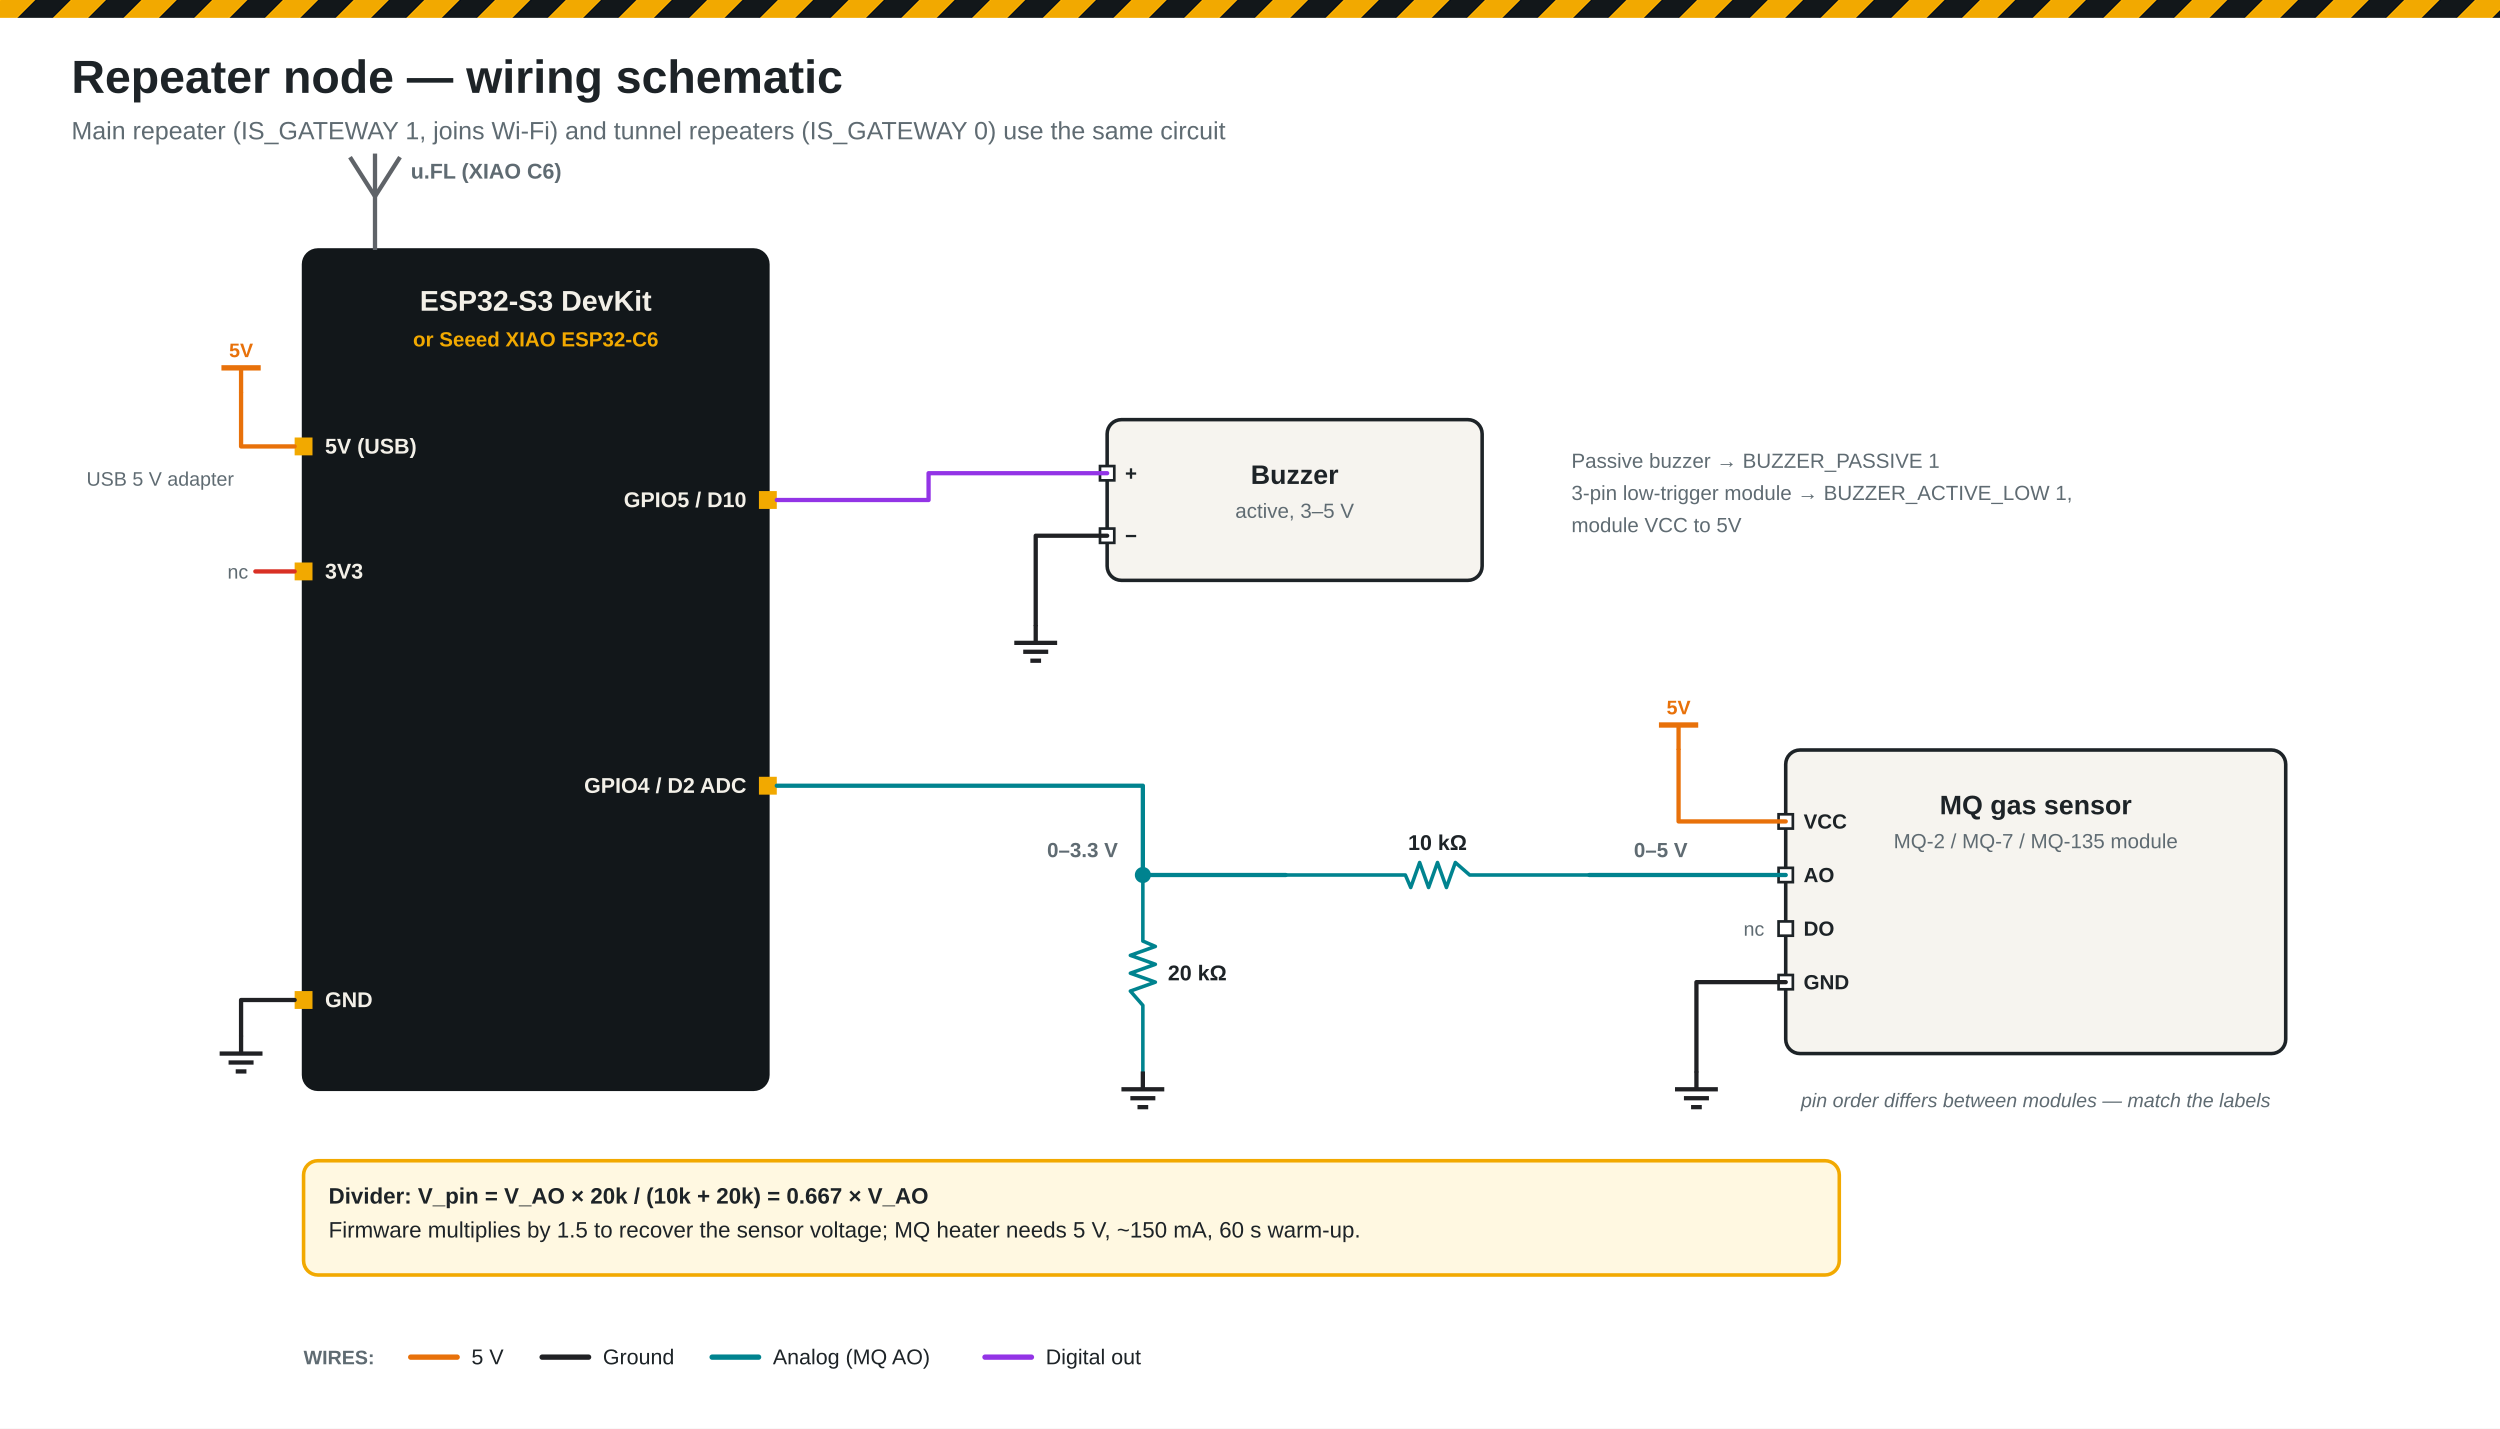
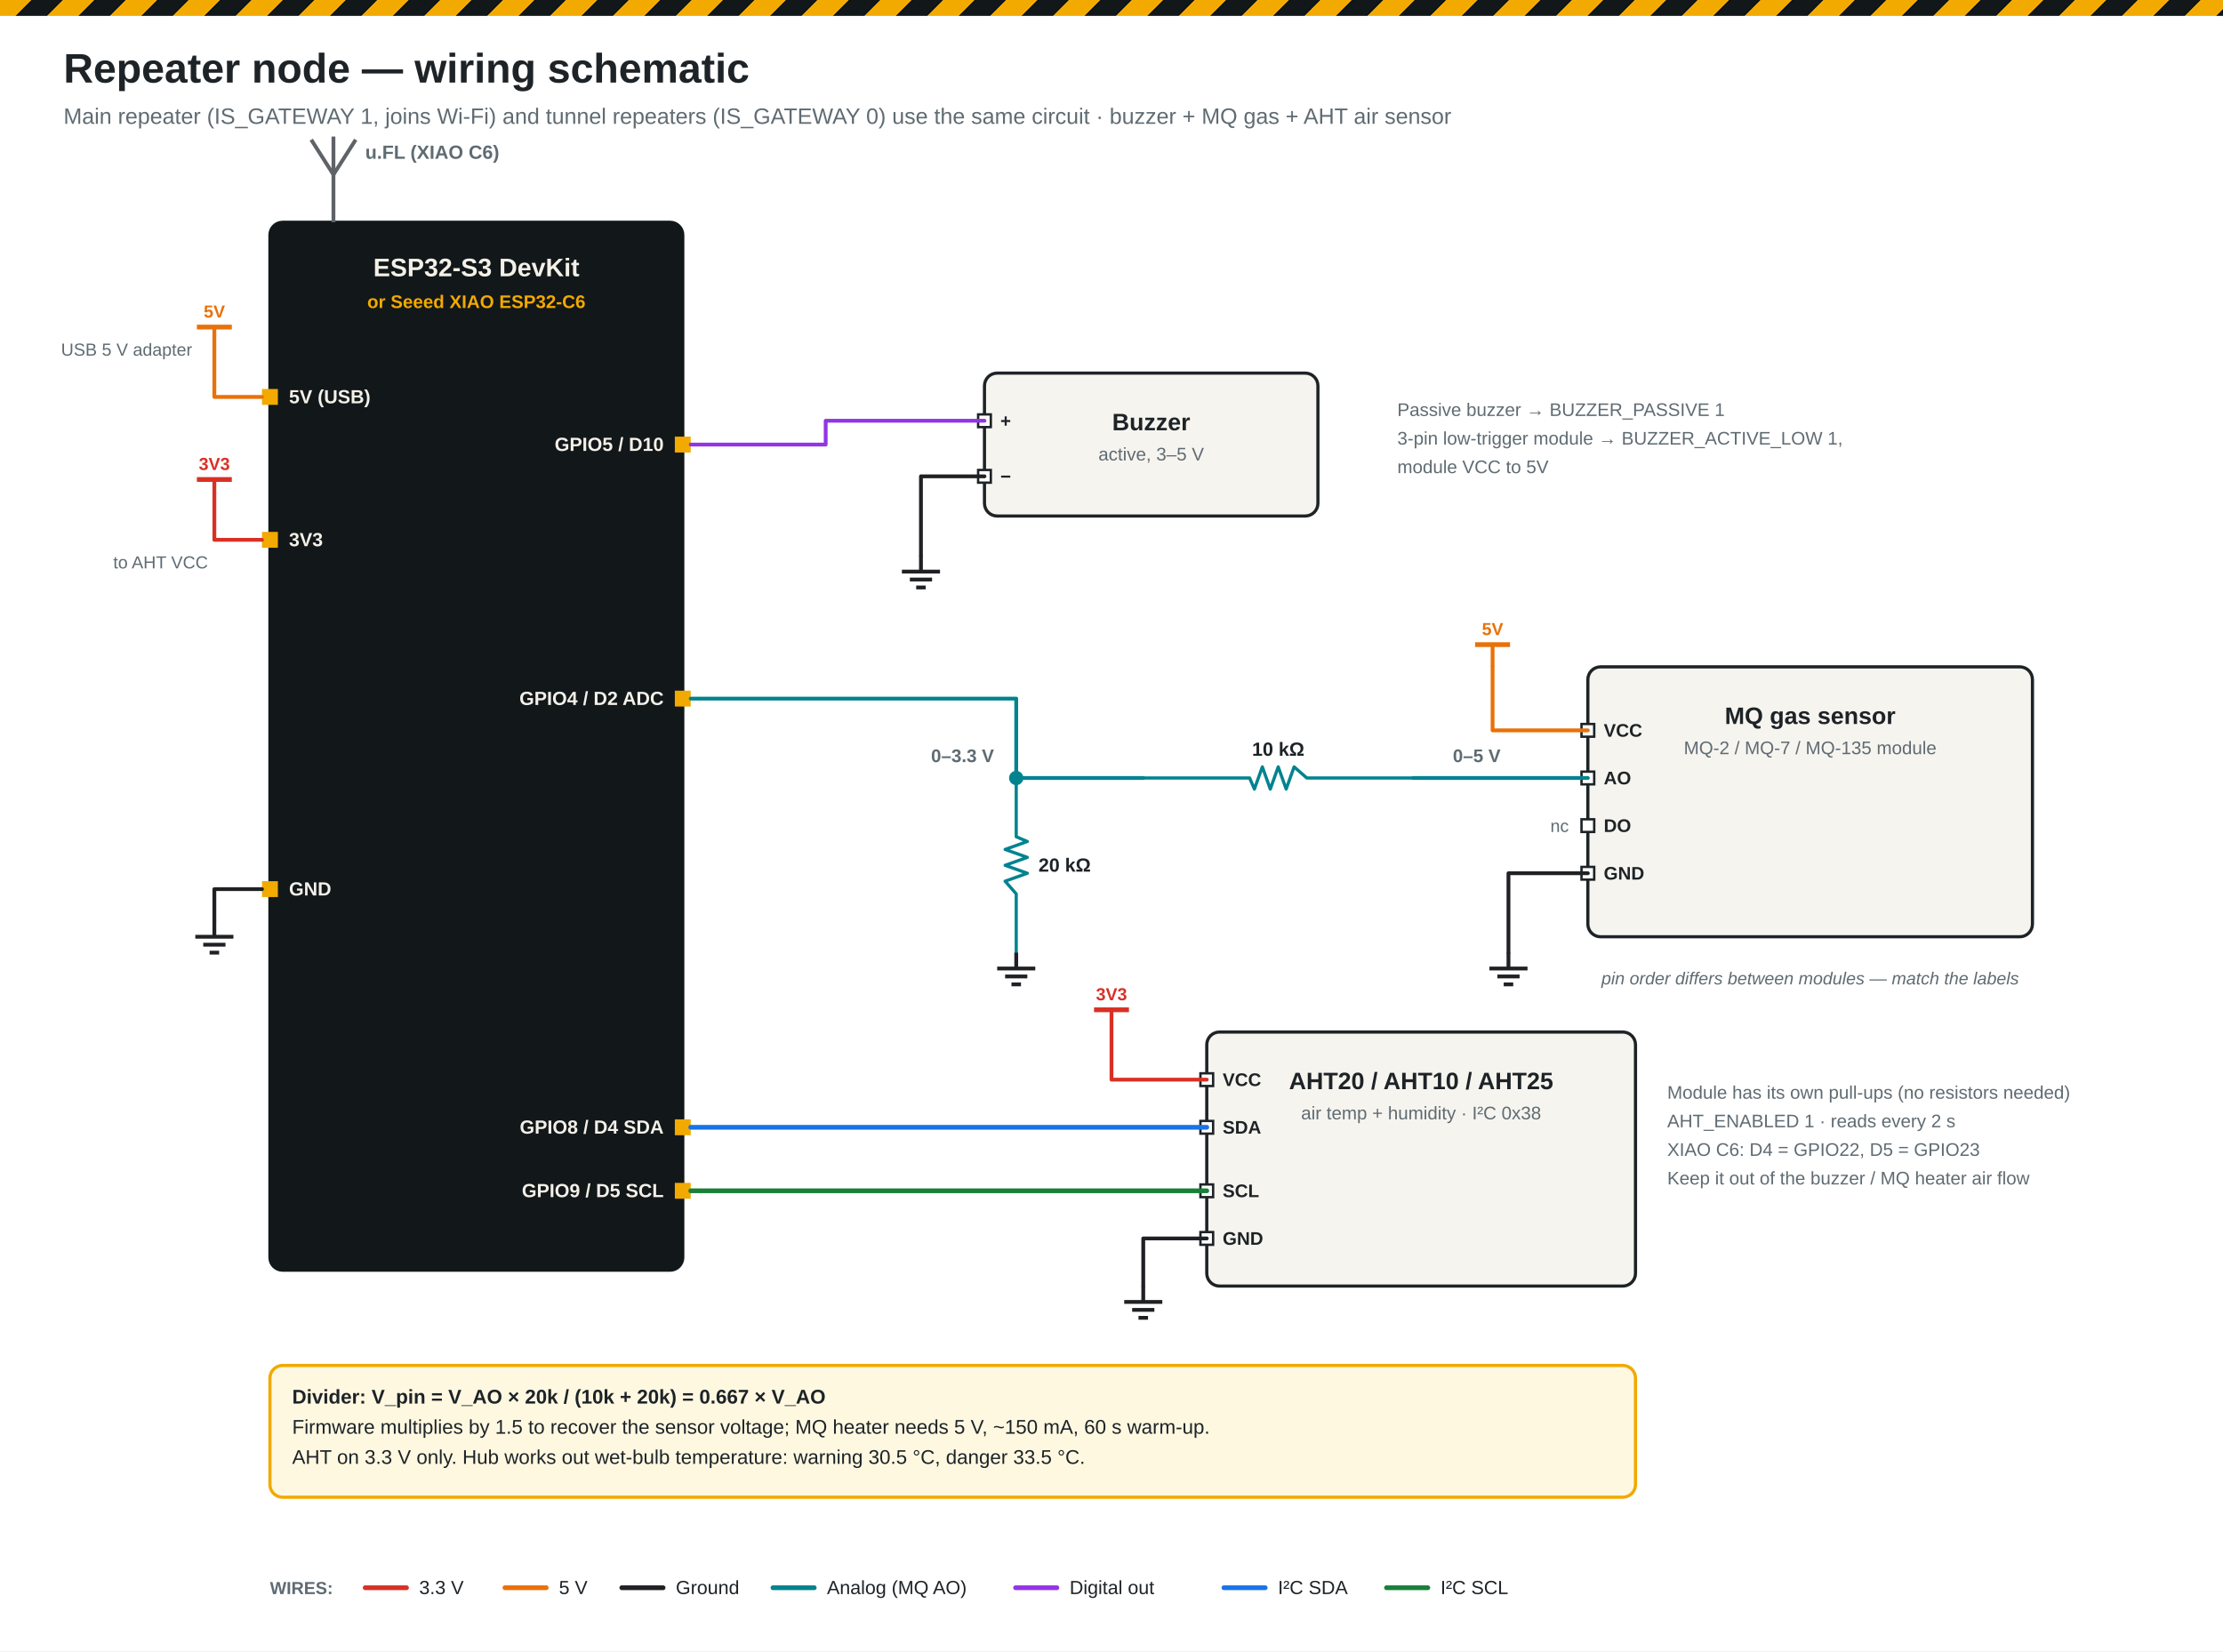
- <svg xmlns="http://www.w3.org/2000/svg" width="1400" height="800" viewBox="0 0 1400 800">
+ <svg xmlns="http://www.w3.org/2000/svg" width="1400" height="1040" viewBox="0 0 1400 1040">
  <defs>
    <pattern id="hz" width="28" height="28" patternUnits="userSpaceOnUse" patternTransform="rotate(45)">
      <rect width="14" height="28" fill="#F2A900" />
      <rect x="14" width="14" height="28" fill="#12171A" />
    </pattern>
  </defs>
-   <rect width="1400" height="800" fill="#ffffff" />
+   <rect width="1400" height="1040" fill="#ffffff" />
  <rect x="0" y="0" width="1400" height="10" fill="url(#hz)" />
  <text x="40" y="52" font-family="Arial, Helvetica, sans-serif" font-size="26" fill="#1d2327" text-anchor="start" font-weight="700">Repeater node — wiring schematic</text>
-   <text x="40" y="78" font-family="Arial, Helvetica, sans-serif" font-size="14" fill="#5f6b72" text-anchor="start" font-weight="400">Main repeater (IS_GATEWAY 1, joins Wi-Fi) and tunnel repeaters (IS_GATEWAY 0) use the same circuit</text>
-   <rect x="170" y="140" width="260" height="470" rx="8" fill="#12171A" stroke="#12171A" stroke-width="2" />
-   <text x="300.0" y="380.0" font-family="Arial, Helvetica, sans-serif" font-size="15" fill="#1d2327" text-anchor="middle" font-weight="700" />
+   <text x="40" y="78" font-family="Arial, Helvetica, sans-serif" font-size="14" fill="#5f6b72" text-anchor="start" font-weight="400">Main repeater (IS_GATEWAY 1, joins Wi-Fi) and tunnel repeaters (IS_GATEWAY 0) use the same circuit · buzzer + MQ gas + AHT air sensor</text>
+   <rect x="170" y="140" width="260" height="660" rx="8" fill="#12171A" stroke="#12171A" stroke-width="2" />
+   <text x="300.0" y="475.0" font-family="Arial, Helvetica, sans-serif" font-size="15" fill="#1d2327" text-anchor="middle" font-weight="700" />
  <text x="300.0" y="174" font-family="Arial, Helvetica, sans-serif" font-size="16" fill="#F3F0E8" text-anchor="middle" font-weight="700">ESP32-S3 DevKit</text>
  <text x="300.0" y="194" font-family="Arial, Helvetica, sans-serif" font-size="11.5" fill="#F2A900" text-anchor="middle" font-weight="600">or Seeed XIAO ESP32-C6</text>
  <rect x="165" y="245" width="10" height="10" fill="#F2A900" />
  <text x="182" y="254" font-family="Arial, Helvetica, sans-serif" font-size="12" fill="#F3F0E8" text-anchor="start" font-weight="600">5V (USB)</text>
-   <rect x="165" y="315" width="10" height="10" fill="#F2A900" />
-   <text x="182" y="324" font-family="Arial, Helvetica, sans-serif" font-size="12" fill="#F3F0E8" text-anchor="start" font-weight="600">3V3</text>
+   <rect x="165" y="335" width="10" height="10" fill="#F2A900" />
+   <text x="182" y="344" font-family="Arial, Helvetica, sans-serif" font-size="12" fill="#F3F0E8" text-anchor="start" font-weight="600">3V3</text>
  <rect x="165" y="555" width="10" height="10" fill="#F2A900" />
  <text x="182" y="564" font-family="Arial, Helvetica, sans-serif" font-size="12" fill="#F3F0E8" text-anchor="start" font-weight="600">GND</text>
  <rect x="425" y="275" width="10" height="10" fill="#F2A900" />
  <text x="418" y="284" font-family="Arial, Helvetica, sans-serif" font-size="12" fill="#F3F0E8" text-anchor="end" font-weight="600">GPIO5 / D10</text>
  <rect x="425" y="435" width="10" height="10" fill="#F2A900" />
  <text x="418" y="444" font-family="Arial, Helvetica, sans-serif" font-size="12" fill="#F3F0E8" text-anchor="end" font-weight="600">GPIO4 / D2  ADC</text>
+   <rect x="425" y="705" width="10" height="10" fill="#F2A900" />
+   <text x="418" y="714" font-family="Arial, Helvetica, sans-serif" font-size="12" fill="#F3F0E8" text-anchor="end" font-weight="600">GPIO8 / D4  SDA</text>
+   <rect x="425" y="745" width="10" height="10" fill="#F2A900" />
+   <text x="418" y="754" font-family="Arial, Helvetica, sans-serif" font-size="12" fill="#F3F0E8" text-anchor="end" font-weight="600">GPIO9 / D5  SCL</text>
  <polyline points="165,250 135,250 135,220" fill="none" stroke="#e8710a" stroke-width="2.4" stroke-linejoin="round" stroke-linecap="round" />
  <line x1="135" y1="220" x2="135" y2="206" stroke="#e8710a" stroke-width="2.4" />
  <line x1="124" y1="206" x2="146" y2="206" stroke="#e8710a" stroke-width="3" />
  <text x="135" y="200" font-family="Arial, Helvetica, sans-serif" font-size="11" fill="#e8710a" text-anchor="middle" font-weight="700">5V</text>
-   <text x="131" y="272" font-family="Arial, Helvetica, sans-serif" font-size="11" fill="#5f6b72" text-anchor="end" font-weight="400">USB 5 V adapter</text>
-   <polyline points="165,320 143,320" fill="none" stroke="#d93025" stroke-width="2.4" stroke-linejoin="round" stroke-linecap="round" />
-   <text x="139" y="324" font-family="Arial, Helvetica, sans-serif" font-size="11" fill="#5f6b72" text-anchor="end" font-weight="400">nc</text>
+   <text x="121" y="224" font-family="Arial, Helvetica, sans-serif" font-size="11" fill="#5f6b72" text-anchor="end" font-weight="400">USB 5 V adapter</text>
+   <polyline points="165,340 135,340 135,316" fill="none" stroke="#d93025" stroke-width="2.4" stroke-linejoin="round" stroke-linecap="round" />
+   <line x1="135" y1="316" x2="135" y2="302" stroke="#d93025" stroke-width="2.4" />
+   <line x1="124" y1="302" x2="146" y2="302" stroke="#d93025" stroke-width="3" />
+   <text x="135" y="296" font-family="Arial, Helvetica, sans-serif" font-size="11" fill="#d93025" text-anchor="middle" font-weight="700">3V3</text>
+   <text x="131" y="358" font-family="Arial, Helvetica, sans-serif" font-size="11" fill="#5f6b72" text-anchor="end" font-weight="400">to AHT VCC</text>
  <polyline points="165,560 135,560 135,580" fill="none" stroke="#202124" stroke-width="2.4" stroke-linejoin="round" stroke-linecap="round" />
  <line x1="135" y1="580" x2="135" y2="590" stroke="#202124" stroke-width="2.4" />
  <line x1="123" y1="590" x2="147" y2="590" stroke="#202124" stroke-width="2.4" />
  <line x1="128" y1="595" x2="142" y2="595" stroke="#202124" stroke-width="2.4" />
  <line x1="132" y1="600" x2="138" y2="600" stroke="#202124" stroke-width="2.4" />
  <rect x="620" y="235" width="210" height="90" rx="8" fill="#f6f4ef" stroke="#1d2327" stroke-width="2" />
  <text x="725.0" y="271" font-family="Arial, Helvetica, sans-serif" font-size="15" fill="#1d2327" text-anchor="middle" font-weight="700">Buzzer</text>
  <text x="725.0" y="290" font-family="Arial, Helvetica, sans-serif" font-size="11.5" fill="#5f6b72" text-anchor="middle" font-weight="400">active, 3–5 V</text>
  <rect x="616" y="261" width="8" height="8" fill="#fff" stroke="#1d2327" stroke-width="1.5" />
  <text x="630" y="269" font-family="Arial, Helvetica, sans-serif" font-size="11.5" fill="#1d2327" text-anchor="start" font-weight="600">+</text>
  <rect x="616" y="296" width="8" height="8" fill="#fff" stroke="#1d2327" stroke-width="1.5" />
  <text x="630" y="304" font-family="Arial, Helvetica, sans-serif" font-size="11.5" fill="#1d2327" text-anchor="start" font-weight="600">−</text>
  <polyline points="435,280 520,280 520,265 620,265" fill="none" stroke="#9334e6" stroke-width="2.4" stroke-linejoin="round" stroke-linecap="round" />
  <polyline points="620,300 580,300 580,350" fill="none" stroke="#202124" stroke-width="2.4" stroke-linejoin="round" stroke-linecap="round" />
  <line x1="580" y1="350" x2="580" y2="360" stroke="#202124" stroke-width="2.4" />
  <line x1="568" y1="360" x2="592" y2="360" stroke="#202124" stroke-width="2.4" />
  <line x1="573" y1="365" x2="587" y2="365" stroke="#202124" stroke-width="2.4" />
  <line x1="577" y1="370" x2="583" y2="370" stroke="#202124" stroke-width="2.4" />
  <text x="880" y="262" font-family="Arial, Helvetica, sans-serif" font-size="11.5" fill="#5f6b72" text-anchor="start" font-weight="400">Passive buzzer → BUZZER_PASSIVE 1</text>
  <text x="880" y="280" font-family="Arial, Helvetica, sans-serif" font-size="11.5" fill="#5f6b72" text-anchor="start" font-weight="400">3-pin low-trigger module → BUZZER_ACTIVE_LOW 1,</text>
  <text x="880" y="298" font-family="Arial, Helvetica, sans-serif" font-size="11.5" fill="#5f6b72" text-anchor="start" font-weight="400">module VCC to 5V</text>
  <rect x="1000" y="420" width="280" height="170" rx="8" fill="#f6f4ef" stroke="#1d2327" stroke-width="2" />
  <text x="1140.0" y="456" font-family="Arial, Helvetica, sans-serif" font-size="15" fill="#1d2327" text-anchor="middle" font-weight="700">MQ gas sensor</text>
  <text x="1140.0" y="475" font-family="Arial, Helvetica, sans-serif" font-size="11.5" fill="#5f6b72" text-anchor="middle" font-weight="400">MQ-2 / MQ-7 / MQ-135 module</text>
  <rect x="996" y="456" width="8" height="8" fill="#fff" stroke="#1d2327" stroke-width="1.5" />
  <text x="1010" y="464" font-family="Arial, Helvetica, sans-serif" font-size="11.5" fill="#1d2327" text-anchor="start" font-weight="600">VCC</text>
  <rect x="996" y="486" width="8" height="8" fill="#fff" stroke="#1d2327" stroke-width="1.5" />
  <text x="1010" y="494" font-family="Arial, Helvetica, sans-serif" font-size="11.5" fill="#1d2327" text-anchor="start" font-weight="600">AO</text>
  <rect x="996" y="516" width="8" height="8" fill="#fff" stroke="#1d2327" stroke-width="1.5" />
  <text x="1010" y="524" font-family="Arial, Helvetica, sans-serif" font-size="11.5" fill="#1d2327" text-anchor="start" font-weight="600">DO</text>
  <rect x="996" y="546" width="8" height="8" fill="#fff" stroke="#1d2327" stroke-width="1.5" />
  <text x="1010" y="554" font-family="Arial, Helvetica, sans-serif" font-size="11.5" fill="#1d2327" text-anchor="start" font-weight="600">GND</text>
  <text x="988" y="524" font-family="Arial, Helvetica, sans-serif" font-size="11" fill="#5f6b72" text-anchor="end" font-weight="400">nc</text>
  <polyline points="1000,460 940,460 940,420" fill="none" stroke="#e8710a" stroke-width="2.4" stroke-linejoin="round" stroke-linecap="round" />
  <line x1="940" y1="420" x2="940" y2="406" stroke="#e8710a" stroke-width="2.4" />
  <line x1="929" y1="406" x2="951" y2="406" stroke="#e8710a" stroke-width="3" />
  <text x="940" y="400" font-family="Arial, Helvetica, sans-serif" font-size="11" fill="#e8710a" text-anchor="middle" font-weight="700">5V</text>
  <polyline points="1000,550 950,550 950,600" fill="none" stroke="#202124" stroke-width="2.4" stroke-linejoin="round" stroke-linecap="round" />
  <line x1="950" y1="600" x2="950" y2="610" stroke="#202124" stroke-width="2.4" />
  <line x1="938" y1="610" x2="962" y2="610" stroke="#202124" stroke-width="2.4" />
  <line x1="943" y1="615" x2="957" y2="615" stroke="#202124" stroke-width="2.4" />
  <line x1="947" y1="620" x2="953" y2="620" stroke="#202124" stroke-width="2.4" />
  <text x="805.0" y="476" font-family="Arial, Helvetica, sans-serif" font-size="12" fill="#1d2327" text-anchor="middle" font-weight="700">10 kΩ</text>
  <polyline points="720,490 787.0,490 790.0,497 795.0,483 800.0,497 805.0,483 810.0,497 815.0,483 823.0,490 890,490" fill="none" stroke="#00838f" stroke-width="2" stroke-linejoin="round" stroke-linecap="round" />
  <polyline points="890,490 1000,490" fill="none" stroke="#00838f" stroke-width="2.4" stroke-linejoin="round" stroke-linecap="round" />
  <polyline points="640,490 720,490" fill="none" stroke="#00838f" stroke-width="2.4" stroke-linejoin="round" stroke-linecap="round" />
  <circle cx="640" cy="490" r="4.5" fill="#00838f" />
  <polyline points="435,440 640,440 640,490" fill="none" stroke="#00838f" stroke-width="2.4" stroke-linejoin="round" stroke-linecap="round" />
  <text x="654" y="549.0" font-family="Arial, Helvetica, sans-serif" font-size="12" fill="#1d2327" text-anchor="start" font-weight="700">20 kΩ</text>
  <polyline points="640,490 640,527.0 647,530.0 633,535.0 647,540.0 633,545.0 647,550.0 633,555.0 640,563.0 640,600" fill="none" stroke="#00838f" stroke-width="2" stroke-linejoin="round" stroke-linecap="round" />
  <line x1="640" y1="600" x2="640" y2="610" stroke="#202124" stroke-width="2.4" />
  <line x1="628" y1="610" x2="652" y2="610" stroke="#202124" stroke-width="2.4" />
  <line x1="633" y1="615" x2="647" y2="615" stroke="#202124" stroke-width="2.4" />
  <line x1="637" y1="620" x2="643" y2="620" stroke="#202124" stroke-width="2.4" />
  <text x="626" y="480" font-family="Arial, Helvetica, sans-serif" font-size="11.5" fill="#5f6b72" text-anchor="end" font-weight="700">0–3.3 V</text>
  <text x="930" y="480" font-family="Arial, Helvetica, sans-serif" font-size="11.5" fill="#5f6b72" text-anchor="middle" font-weight="700">0–5 V</text>
  <text x="1140" y="620" font-family="Arial, Helvetica, sans-serif" font-size="11" fill="#5f6b72" text-anchor="middle" font-weight="400" font-style="italic">pin order differs between modules — match the labels</text>
+   <rect x="760" y="650" width="270" height="160" rx="8" fill="#f6f4ef" stroke="#1d2327" stroke-width="2" />
+   <text x="895.0" y="686" font-family="Arial, Helvetica, sans-serif" font-size="15" fill="#1d2327" text-anchor="middle" font-weight="700">AHT20 / AHT10 / AHT25</text>
+   <text x="895.0" y="705" font-family="Arial, Helvetica, sans-serif" font-size="11.5" fill="#5f6b72" text-anchor="middle" font-weight="400">air temp + humidity · I²C 0x38</text>
+   <rect x="756" y="676" width="8" height="8" fill="#fff" stroke="#1d2327" stroke-width="1.5" />
+   <text x="770" y="684" font-family="Arial, Helvetica, sans-serif" font-size="11.5" fill="#1d2327" text-anchor="start" font-weight="600">VCC</text>
+   <rect x="756" y="706" width="8" height="8" fill="#fff" stroke="#1d2327" stroke-width="1.5" />
+   <text x="770" y="714" font-family="Arial, Helvetica, sans-serif" font-size="11.5" fill="#1d2327" text-anchor="start" font-weight="600">SDA</text>
+   <rect x="756" y="746" width="8" height="8" fill="#fff" stroke="#1d2327" stroke-width="1.5" />
+   <text x="770" y="754" font-family="Arial, Helvetica, sans-serif" font-size="11.5" fill="#1d2327" text-anchor="start" font-weight="600">SCL</text>
+   <rect x="756" y="776" width="8" height="8" fill="#fff" stroke="#1d2327" stroke-width="1.5" />
+   <text x="770" y="784" font-family="Arial, Helvetica, sans-serif" font-size="11.5" fill="#1d2327" text-anchor="start" font-weight="600">GND</text>
+   <polyline points="435,710 760,710" fill="none" stroke="#1a73e8" stroke-width="3" stroke-linejoin="round" stroke-linecap="round" />
+   <polyline points="435,750 760,750" fill="none" stroke="#188038" stroke-width="3" stroke-linejoin="round" stroke-linecap="round" />
+   <polyline points="760,680 700,680 700,650" fill="none" stroke="#d93025" stroke-width="2.4" stroke-linejoin="round" stroke-linecap="round" />
+   <line x1="700" y1="650" x2="700" y2="636" stroke="#d93025" stroke-width="2.4" />
+   <line x1="689" y1="636" x2="711" y2="636" stroke="#d93025" stroke-width="3" />
+   <text x="700" y="630" font-family="Arial, Helvetica, sans-serif" font-size="11" fill="#d93025" text-anchor="middle" font-weight="700">3V3</text>
+   <polyline points="760,780 720,780 720,810" fill="none" stroke="#202124" stroke-width="2.4" stroke-linejoin="round" stroke-linecap="round" />
+   <line x1="720" y1="810" x2="720" y2="820" stroke="#202124" stroke-width="2.4" />
+   <line x1="708" y1="820" x2="732" y2="820" stroke="#202124" stroke-width="2.4" />
+   <line x1="713" y1="825" x2="727" y2="825" stroke="#202124" stroke-width="2.4" />
+   <line x1="717" y1="830" x2="723" y2="830" stroke="#202124" stroke-width="2.4" />
+   <text x="1050" y="692" font-family="Arial, Helvetica, sans-serif" font-size="11.5" fill="#5f6b72" text-anchor="start" font-weight="400">Module has its own pull-ups (no resistors needed)</text>
+   <text x="1050" y="710" font-family="Arial, Helvetica, sans-serif" font-size="11.5" fill="#5f6b72" text-anchor="start" font-weight="400">AHT_ENABLED 1 · reads every 2 s</text>
+   <text x="1050" y="728" font-family="Arial, Helvetica, sans-serif" font-size="11.5" fill="#5f6b72" text-anchor="start" font-weight="400">XIAO C6: D4 = GPIO22, D5 = GPIO23</text>
+   <text x="1050" y="746" font-family="Arial, Helvetica, sans-serif" font-size="11.5" fill="#5f6b72" text-anchor="start" font-weight="400">Keep it out of the buzzer / MQ heater air flow</text>
  <line x1="210" y1="140" x2="210" y2="110" stroke="#5f6368" stroke-width="2.4" />
  <polyline points="196,88 210,110 224,88" fill="none" stroke="#5f6368" stroke-width="2.4" />
  <line x1="210" y1="110" x2="210" y2="86" stroke="#5f6368" stroke-width="2.4" />
  <text x="230" y="100" font-family="Arial, Helvetica, sans-serif" font-size="12" fill="#5f6b72" text-anchor="start" font-weight="600">u.FL (XIAO C6)</text>
-   <rect x="170" y="650" width="860" height="64" rx="8" fill="#fff8e1" stroke="#F2A900" stroke-width="2" />
-   <text x="184" y="674" font-family="Arial, Helvetica, sans-serif" font-size="12.5" fill="#1d2327" text-anchor="start" font-weight="700">Divider: V_pin = V_AO × 20k / (10k + 20k) = 0.667 × V_AO</text>
-   <text x="184" y="693" font-family="Arial, Helvetica, sans-serif" font-size="12.5" fill="#1d2327" text-anchor="start" font-weight="400">Firmware multiplies by 1.5 to recover the sensor voltage; MQ heater needs 5 V, ~150 mA, 60 s warm-up.</text>
-   <text x="170" y="764" font-family="Arial, Helvetica, sans-serif" font-size="11" fill="#5f6b72" text-anchor="start" font-weight="700">WIRES:</text>
-   <polyline points="230,760 256,760" fill="none" stroke="#e8710a" stroke-width="3" stroke-linejoin="round" stroke-linecap="round" />
-   <text x="264" y="764" font-family="Arial, Helvetica, sans-serif" font-size="12" fill="#1d2327" text-anchor="start" font-weight="400">5 V</text>
-   <polyline points="303.6,760 329.6,760" fill="none" stroke="#202124" stroke-width="3" stroke-linejoin="round" stroke-linecap="round" />
-   <text x="337.6" y="764" font-family="Arial, Helvetica, sans-serif" font-size="12" fill="#1d2327" text-anchor="start" font-weight="400">Ground</text>
-   <polyline points="398.8,760 424.8,760" fill="none" stroke="#00838f" stroke-width="3" stroke-linejoin="round" stroke-linecap="round" />
-   <text x="432.8" y="764" font-family="Arial, Helvetica, sans-serif" font-size="12" fill="#1d2327" text-anchor="start" font-weight="400">Analog (MQ AO)</text>
-   <polyline points="551.6,760 577.6,760" fill="none" stroke="#9334e6" stroke-width="3" stroke-linejoin="round" stroke-linecap="round" />
-   <text x="585.6" y="764" font-family="Arial, Helvetica, sans-serif" font-size="12" fill="#1d2327" text-anchor="start" font-weight="400">Digital out</text>
+   <rect x="170" y="860" width="860" height="83" rx="8" fill="#fff8e1" stroke="#F2A900" stroke-width="2" />
+   <text x="184" y="884" font-family="Arial, Helvetica, sans-serif" font-size="12.5" fill="#1d2327" text-anchor="start" font-weight="700">Divider: V_pin = V_AO × 20k / (10k + 20k) = 0.667 × V_AO</text>
+   <text x="184" y="903" font-family="Arial, Helvetica, sans-serif" font-size="12.5" fill="#1d2327" text-anchor="start" font-weight="400">Firmware multiplies by 1.5 to recover the sensor voltage; MQ heater needs 5 V, ~150 mA, 60 s warm-up.</text>
+   <text x="184" y="922" font-family="Arial, Helvetica, sans-serif" font-size="12.5" fill="#1d2327" text-anchor="start" font-weight="400">AHT on 3.3 V only. Hub works out wet-bulb temperature: warning 30.5 °C, danger 33.5 °C.</text>
+   <text x="170" y="1004" font-family="Arial, Helvetica, sans-serif" font-size="11" fill="#5f6b72" text-anchor="start" font-weight="700">WIRES:</text>
+   <polyline points="230,1000 256,1000" fill="none" stroke="#d93025" stroke-width="3" stroke-linejoin="round" stroke-linecap="round" />
+   <text x="264" y="1004" font-family="Arial, Helvetica, sans-serif" font-size="12" fill="#1d2327" text-anchor="start" font-weight="400">3.3 V</text>
+   <polyline points="318.0,1000 344.0,1000" fill="none" stroke="#e8710a" stroke-width="3" stroke-linejoin="round" stroke-linecap="round" />
+   <text x="352.0" y="1004" font-family="Arial, Helvetica, sans-serif" font-size="12" fill="#1d2327" text-anchor="start" font-weight="400">5 V</text>
+   <polyline points="391.6,1000 417.6,1000" fill="none" stroke="#202124" stroke-width="3" stroke-linejoin="round" stroke-linecap="round" />
+   <text x="425.6" y="1004" font-family="Arial, Helvetica, sans-serif" font-size="12" fill="#1d2327" text-anchor="start" font-weight="400">Ground</text>
+   <polyline points="486.8,1000 512.8,1000" fill="none" stroke="#00838f" stroke-width="3" stroke-linejoin="round" stroke-linecap="round" />
+   <text x="520.8" y="1004" font-family="Arial, Helvetica, sans-serif" font-size="12" fill="#1d2327" text-anchor="start" font-weight="400">Analog (MQ AO)</text>
+   <polyline points="639.6,1000 665.6,1000" fill="none" stroke="#9334e6" stroke-width="3" stroke-linejoin="round" stroke-linecap="round" />
+   <text x="673.6" y="1004" font-family="Arial, Helvetica, sans-serif" font-size="12" fill="#1d2327" text-anchor="start" font-weight="400">Digital out</text>
+   <polyline points="770.8,1000 796.8,1000" fill="none" stroke="#1a73e8" stroke-width="3" stroke-linejoin="round" stroke-linecap="round" />
+   <text x="804.8" y="1004" font-family="Arial, Helvetica, sans-serif" font-size="12" fill="#1d2327" text-anchor="start" font-weight="400">I²C SDA</text>
+   <polyline points="873.2,1000 899.2,1000" fill="none" stroke="#188038" stroke-width="3" stroke-linejoin="round" stroke-linecap="round" />
+   <text x="907.2" y="1004" font-family="Arial, Helvetica, sans-serif" font-size="12" fill="#1d2327" text-anchor="start" font-weight="400">I²C SCL</text>
</svg>
